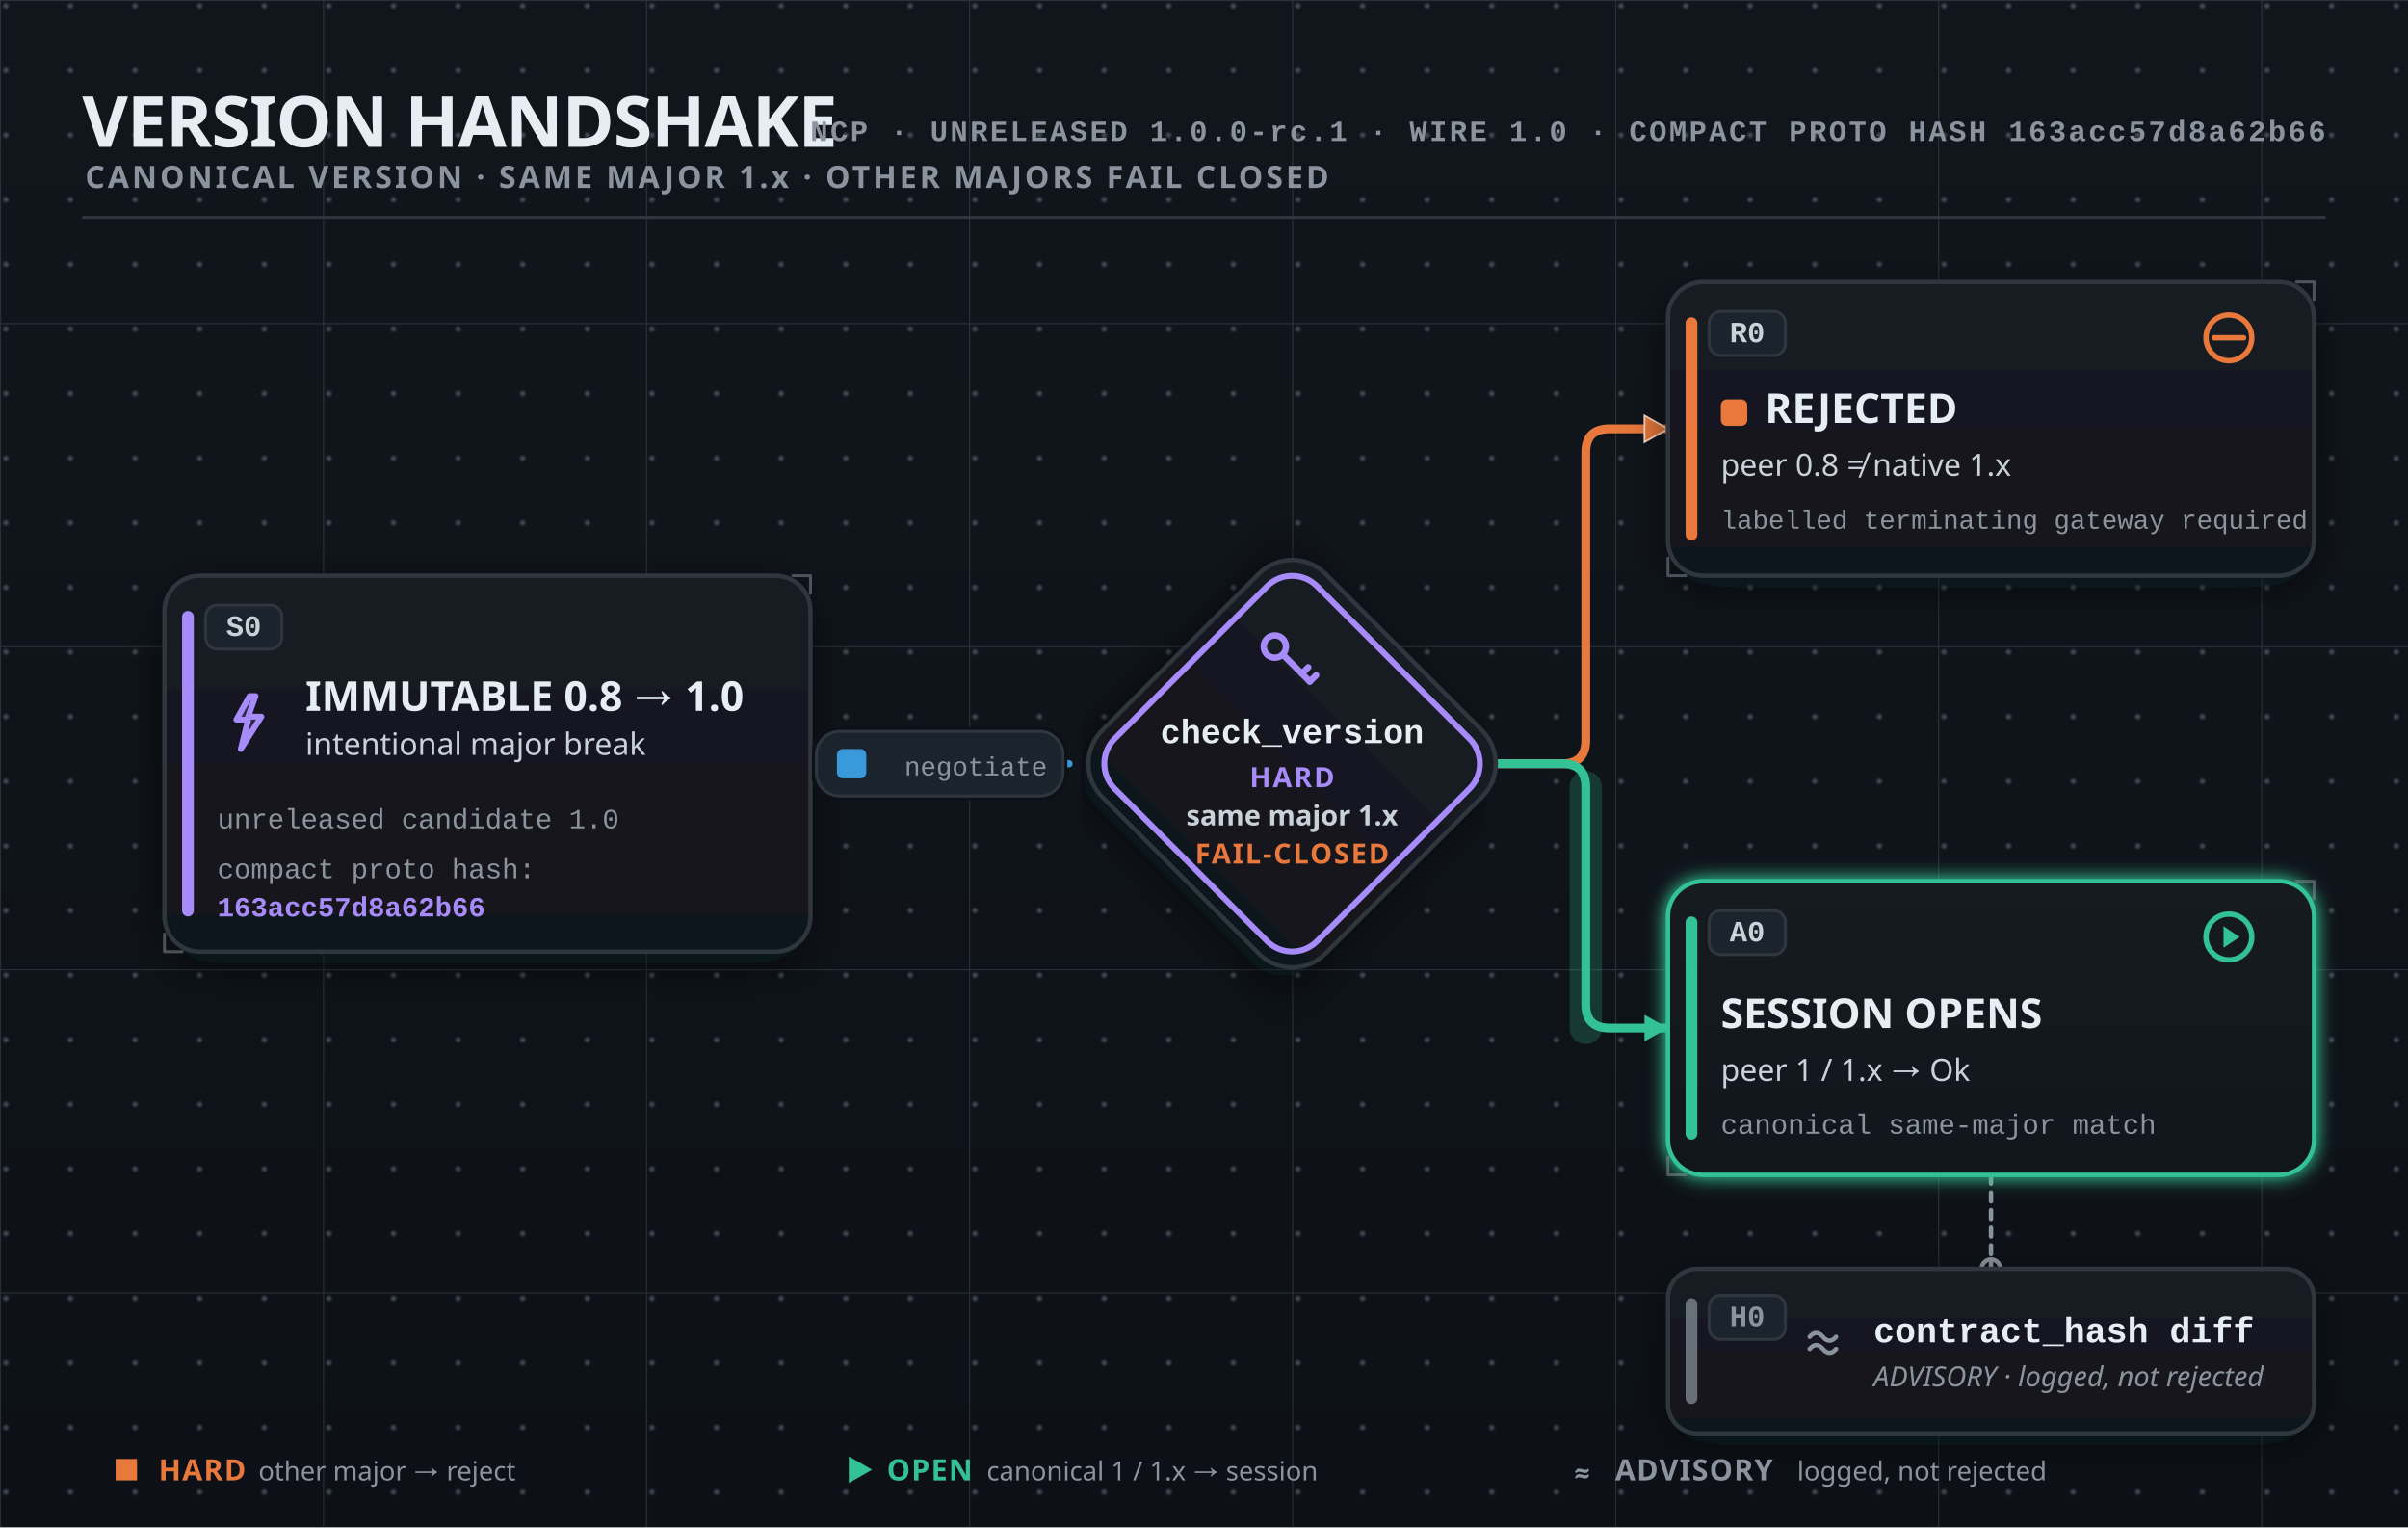
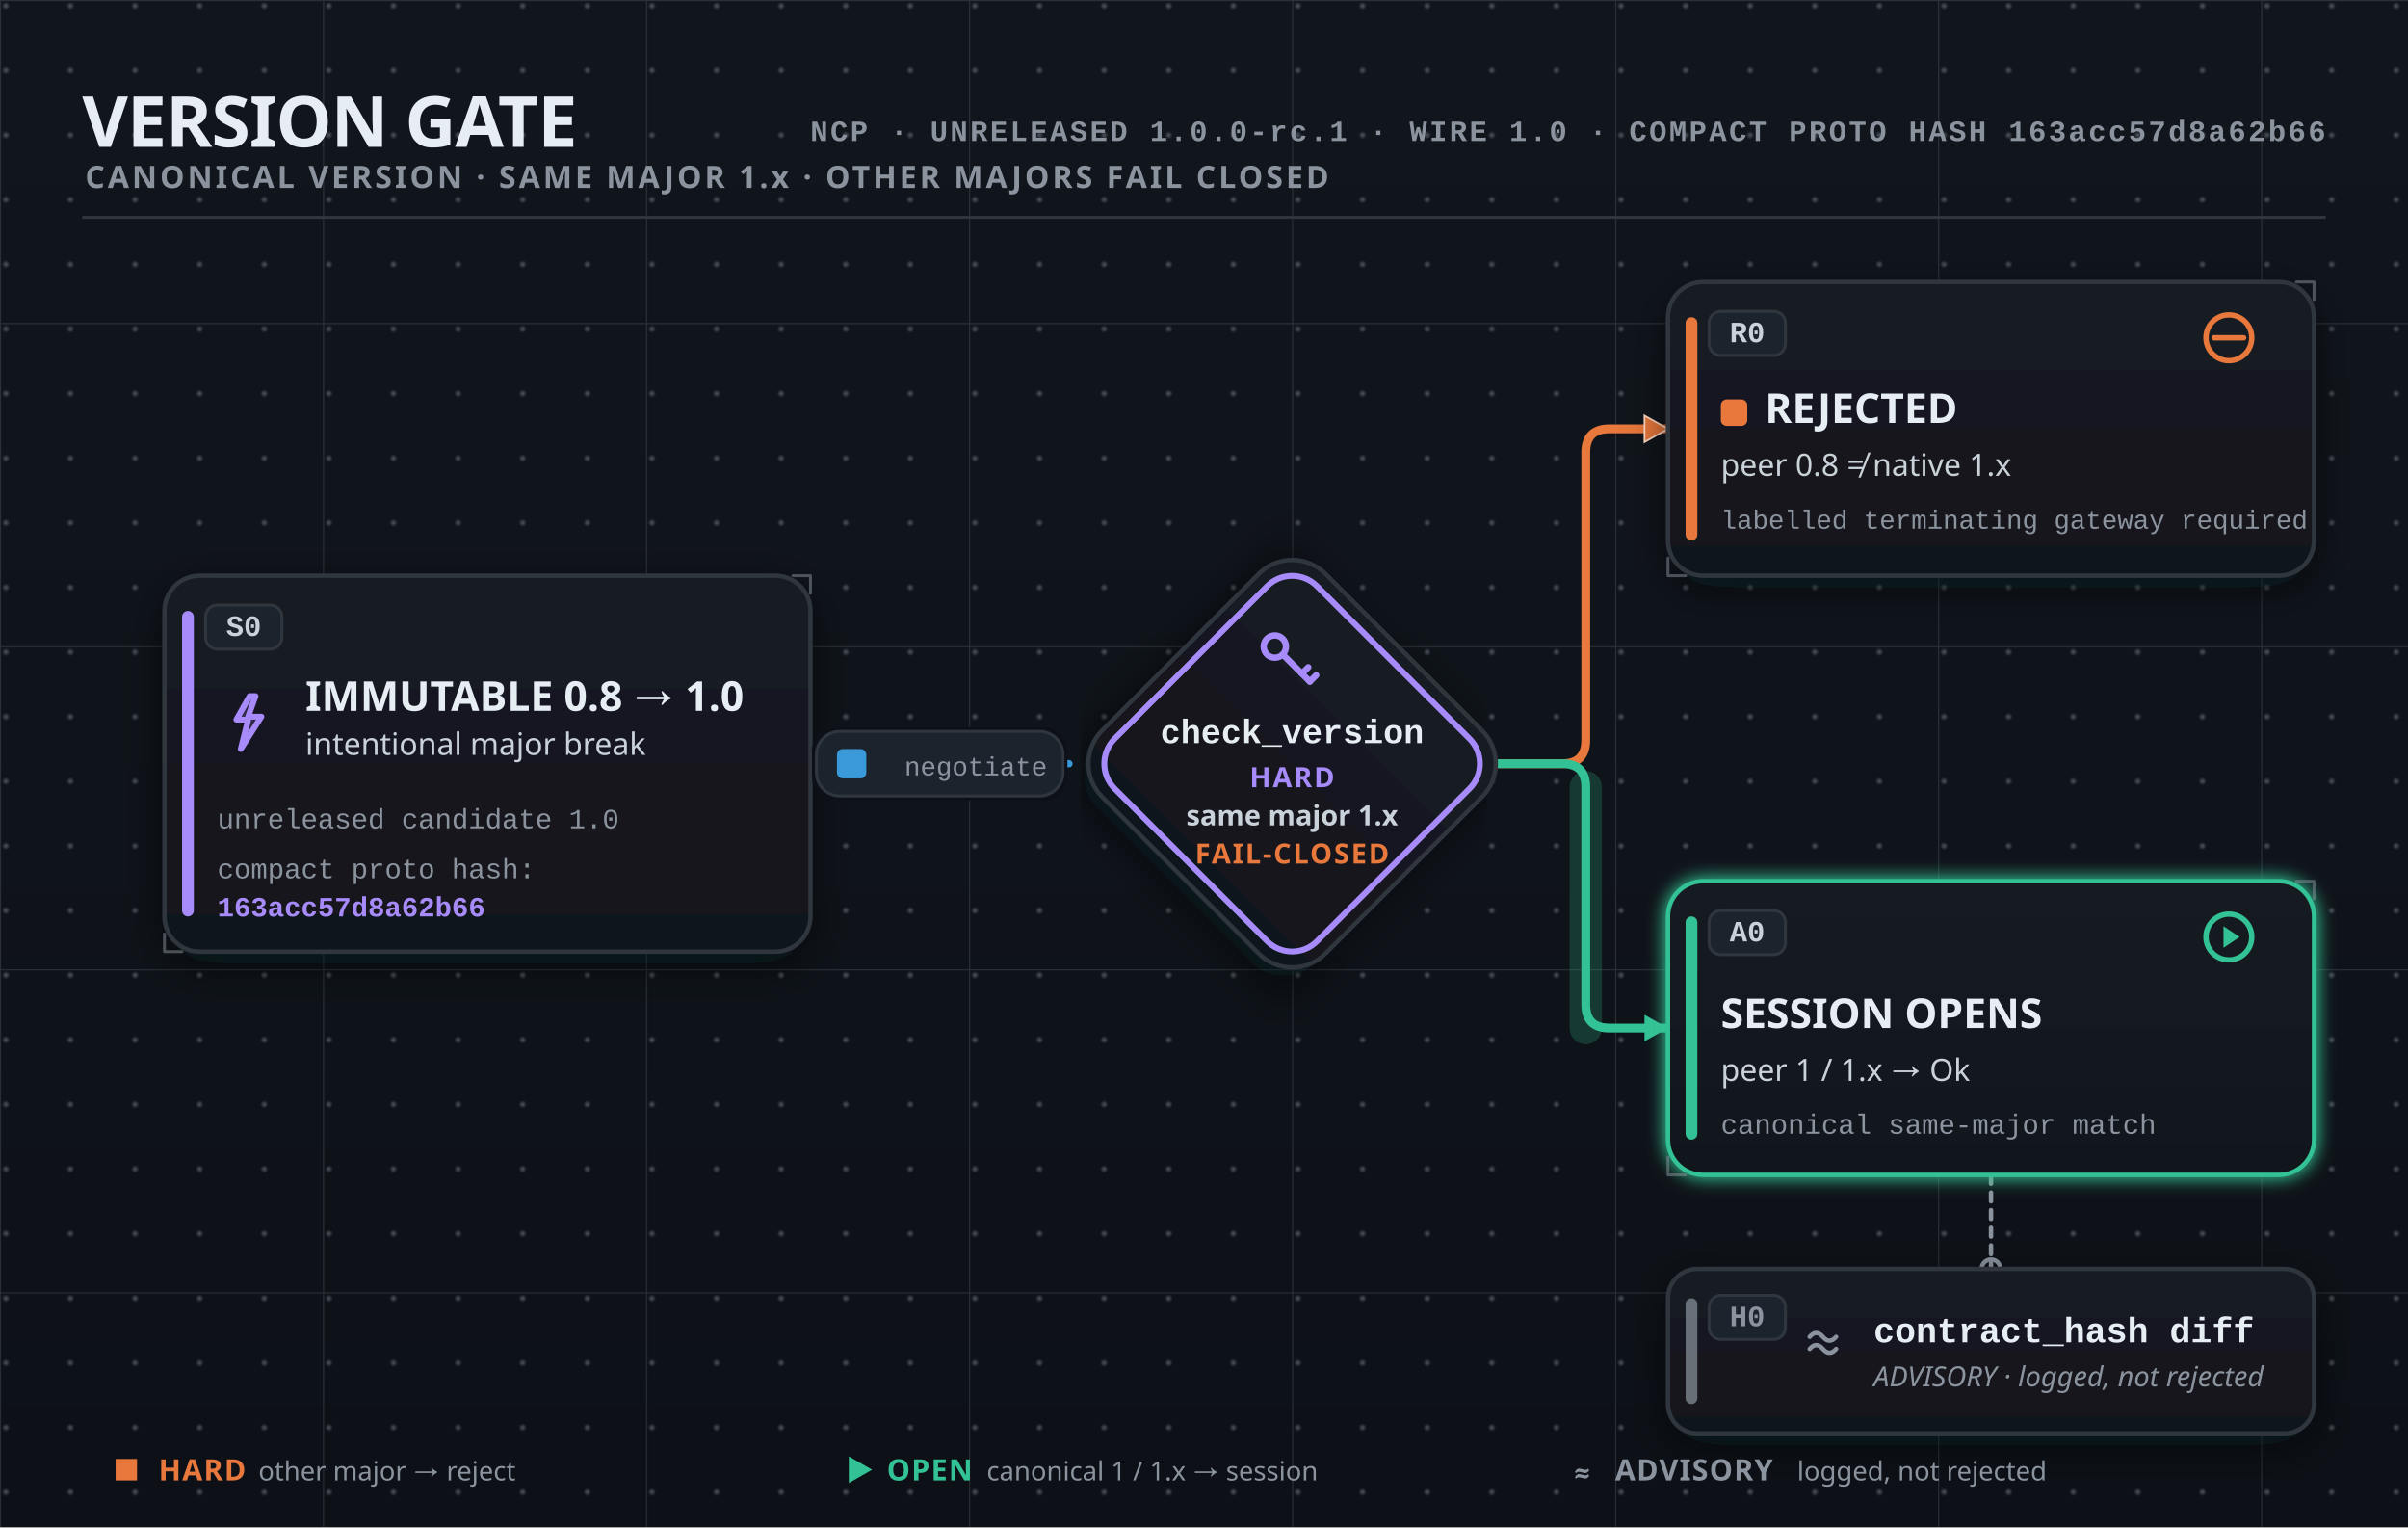
- <svg xmlns="http://www.w3.org/2000/svg" width="820" height="520" viewBox="0 0 820 520" font-family="-apple-system, BlinkMacSystemFont, 'Segoe UI', 'Noto Sans', Helvetica, Arial, sans-serif" role="img">
+ <svg xmlns="http://www.w3.org/2000/svg" width="820" height="520" viewBox="0 0 820 520" font-family="-apple-system, BlinkMacSystemFont, 'Segoe UI', 'Noto Sans', Helvetica, Arial, sans-serif" role="img" aria-labelledby="ncp-versioning-title ncp-versioning-desc">
  <defs>
    <linearGradient id="pageBg" x1="0" y1="0" x2="0" y2="1">
      <stop offset="0" stop-color="#11161d" />
      <stop offset="1" stop-color="#0d1117" />
    </linearGradient>
    <linearGradient id="surface" x1="0" y1="0" x2="0" y2="1">
      <stop offset="0" stop-color="#161b22" />
      <stop offset="1" stop-color="#11161d" />
    </linearGradient>
    <linearGradient id="busAction" x1="0" y1="0" x2="1" y2="0">
      <stop offset="0" stop-color="#e8783c" stop-opacity="0.85" />
      <stop offset="0.5" stop-color="#ff8a4c" stop-opacity="1" />
      <stop offset="1" stop-color="#e8783c" stop-opacity="0.85" />
    </linearGradient>
    <linearGradient id="contractHero" x1="0" y1="0" x2="1" y2="1">
      <stop offset="0" stop-color="#a78bfa" />
      <stop offset="1" stop-color="#7c3aed" />
    </linearGradient>
    <radialGradient id="gridDot" cx="0.5" cy="0.5" r="0.5">
      <stop offset="0" stop-color="#8b949e" stop-opacity="0.5" />
      <stop offset="1" stop-color="#8b949e" stop-opacity="0" />
    </radialGradient>
    <pattern id="grid" width="22" height="22" patternUnits="userSpaceOnUse">
      <circle cx="2" cy="2" r="1.4" fill="url(#gridDot)" />
    </pattern>
    <pattern id="gridMajor" width="110" height="110" patternUnits="userSpaceOnUse">
      <path d="M110 0H0V110" fill="none" stroke="#8b949e" stroke-width="0.75" stroke-opacity="0.22" />
    </pattern>
    <filter id="soft" x="-40%" y="-40%" width="180%" height="180%" color-interpolation-filters="sRGB">
      <feDropShadow dx="0" dy="4" stdDeviation="7" flood-color="#05070b" flood-opacity="0.6" />
    </filter>
    <filter id="halo" x="-60%" y="-60%" width="220%" height="220%" color-interpolation-filters="sRGB">
      <feGaussianBlur stdDeviation="3" />
    </filter>
    <filter id="glow" x="-90%" y="-90%" width="280%" height="280%" color-interpolation-filters="sRGB">
      <feGaussianBlur in="SourceGraphic" stdDeviation="3.4" result="b" />
      <feFlood flood-color="#ff8a4c" flood-opacity="0.9" />
      <feComposite in2="b" operator="in" result="g" />
      <feMerge>
        <feMergeNode in="g" />
        <feMergeNode in="g" />
        <feMergeNode in="SourceGraphic" />
      </feMerge>
    </filter>
    <marker id="arrowAction" markerUnits="userSpaceOnUse" markerWidth="12" markerHeight="12" refX="9" refY="5.5" orient="auto">
      <path d="M1,1 L9,5.5 L1,10 Z" fill="#e8783c" />
    </marker>
    <marker id="arrowControl" markerUnits="userSpaceOnUse" markerWidth="12" markerHeight="12" refX="9" refY="5.5" orient="auto">
      <path d="M1,1 L9,5.5 L1,10 Z" fill="#3a9ad9" />
    </marker>
    <marker id="replyControl" markerUnits="userSpaceOnUse" markerWidth="12" markerHeight="12" refX="9" refY="5.5" orient="auto">
      <path d="M2,1.5 L9,5.5 L2,9.5" fill="none" stroke="#3a9ad9" stroke-width="1.7" stroke-linecap="round" stroke-linejoin="round" />
    </marker>
    <marker id="arrowPercep" markerUnits="userSpaceOnUse" markerWidth="12" markerHeight="12" refX="9" refY="5.5" orient="auto">
      <path d="M1,1 L9,5.5 L1,10 Z" fill="#56b4e9" />
    </marker>
    <marker id="tapObserve" markerUnits="userSpaceOnUse" markerWidth="10" markerHeight="10" refX="5" refY="5" orient="auto">
      <circle cx="5" cy="5" r="3.2" fill="none" stroke="#8b949e" stroke-width="1.5" />
    </marker>
    <marker id="arrowContract" markerUnits="userSpaceOnUse" markerWidth="12" markerHeight="12" refX="9" refY="5.5" orient="auto">
      <path d="M1,1 L9,5.5 L1,10 Z" fill="#a78bfa" />
    </marker>
    <marker id="submoduleArrow" markerUnits="userSpaceOnUse" markerWidth="12" markerHeight="12" refX="9" refY="5.5" orient="auto">
      <path d="M2,1.5 L9,5.5 L2,9.5" fill="none" stroke="#8b949e" stroke-width="1.7" stroke-linecap="round" stroke-linejoin="round" />
    </marker>
    <marker id="arrowActive" markerUnits="userSpaceOnUse" markerWidth="12" markerHeight="12" refX="9" refY="5.5" orient="auto">
      <path d="M1,1 L9,5.5 L1,10 Z" fill="#33c295" />
    </marker>
    <marker id="arrowEstop" markerUnits="userSpaceOnUse" markerWidth="12" markerHeight="12" refX="9" refY="5.5" orient="auto">
      <path d="M1,1 L9,5.5 L1,10 Z" fill="#e8783c" stroke="#ffd9c2" stroke-width="0.6" />
    </marker>
    <marker id="arrowHold" markerUnits="userSpaceOnUse" markerWidth="12" markerHeight="12" refX="9" refY="5.5" orient="auto">
      <path d="M1,1 L9,5.5 L1,10 Z" fill="#f0b429" />
    </marker>
    <marker id="arrowMut" markerUnits="userSpaceOnUse" markerWidth="12" markerHeight="12" refX="9" refY="5.5" orient="auto">
      <path d="M1,1 L9,5.5 L1,10 Z" fill="#8b949e" />
    </marker>
    <marker id="arrowConfig" markerUnits="userSpaceOnUse" markerWidth="12" markerHeight="12" refX="9" refY="5.5" orient="auto">
      <path d="M1,1 L9,5.5 L1,10 Z" fill="#e08cbf" />
    </marker>
    <filter id="glowContract" x="-90%" y="-90%" width="280%" height="280%" color-interpolation-filters="sRGB">
      <feGaussianBlur in="SourceGraphic" stdDeviation="3.4" result="b" />
      <feFlood flood-color="#a78bfa" flood-opacity="0.9" />
      <feComposite in2="b" operator="in" result="g" />
      <feMerge>
        <feMergeNode in="g" />
        <feMergeNode in="g" />
        <feMergeNode in="SourceGraphic" />
      </feMerge>
    </filter>
    <filter id="glowActive" x="-90%" y="-90%" width="280%" height="280%" color-interpolation-filters="sRGB">
      <feGaussianBlur in="SourceGraphic" stdDeviation="3.4" result="b" />
      <feFlood flood-color="#33c295" flood-opacity="0.9" />
      <feComposite in2="b" operator="in" result="g" />
      <feMerge>
        <feMergeNode in="g" />
        <feMergeNode in="g" />
        <feMergeNode in="SourceGraphic" />
      </feMerge>
    </filter>
  </defs>
  <rect x="0" y="0" width="820" height="520" rx="0" fill="url(#pageBg)" />
  <rect x="0" y="0" width="820" height="520" rx="0" fill="url(#gridMajor)" />
  <rect x="0" y="0" width="820" height="520" rx="0" fill="url(#grid)" />
-   <text x="28" y="50" font-family="-apple-system, BlinkMacSystemFont, 'Segoe UI', 'Noto Sans', Helvetica, Arial, sans-serif" font-size="24" font-weight="800" font-style="normal" fill="#e6edf3" text-anchor="start" letter-spacing="-0.3" text-rendering="geometricPrecision">VERSION HANDSHAKE</text>
+   <text x="28" y="50" font-family="-apple-system, BlinkMacSystemFont, 'Segoe UI', 'Noto Sans', Helvetica, Arial, sans-serif" font-size="24" font-weight="800" font-style="normal" fill="#e6edf3" text-anchor="start" letter-spacing="-0.3" text-rendering="geometricPrecision">VERSION GATE</text>
  <text x="29" y="64" font-family="-apple-system, BlinkMacSystemFont, 'Segoe UI', 'Noto Sans', Helvetica, Arial, sans-serif" font-size="10.5" font-weight="600" font-style="normal" fill="#8b949e" text-anchor="start" letter-spacing="1.0" text-rendering="geometricPrecision">CANONICAL VERSION  ·  SAME MAJOR 1.x  ·  OTHER MAJORS FAIL CLOSED</text>
  <line x1="28" y1="74" x2="792" y2="74" stroke="#30363d" stroke-width="1" stroke-linecap="butt" />
  <text x="792" y="48" font-family="ui-monospace, SFMono-Regular, 'SF Mono', Menlo, Consolas, 'Liberation Mono', monospace" font-size="10" font-weight="600" font-style="normal" fill="#8b949e" text-anchor="end" letter-spacing="0.8" text-rendering="geometricPrecision">NCP · UNRELEASED 1.0.0-rc.1 · WIRE 1.0 · COMPACT PROTO HASH 163acc57d8a62b66</text>
  <path d="M276,260 L364,260" fill="none" stroke="#3a9ad9" stroke-width="2.5" stroke-linecap="round" stroke-linejoin="round" marker-end="url(#arrowControl)" />
  <line x1="300" y1="256" x2="300" y2="264" stroke="#3a9ad9" stroke-width="1" stroke-linecap="round" stroke-opacity="0.7" />
  <line x1="324" y1="256" x2="324" y2="264" stroke="#3a9ad9" stroke-width="1" stroke-linecap="round" stroke-opacity="0.7" />
  <line x1="348" y1="256" x2="348" y2="264" stroke="#3a9ad9" stroke-width="1" stroke-linecap="round" stroke-opacity="0.7" />
  <path d="M508,260 L532,260 Q540,260 540,252 L540,154 Q540,146 548,146 L568,146" fill="none" stroke="#e8783c" stroke-width="3" stroke-linecap="round" stroke-linejoin="round" marker-end="url(#arrowEstop)" />
  <line x1="540" y1="268" x2="540" y2="350" stroke="#33c295" stroke-width="11" stroke-linecap="round" stroke-opacity="0.22" />
  <path d="M508,260 L532,260 Q540,260 540,268 L540,342 Q540,350 548,350 L568,350" fill="none" stroke="#33c295" stroke-width="3" stroke-linecap="round" stroke-linejoin="round" marker-end="url(#arrowActive)" />
  <path d="M678,400 L678,432" fill="none" stroke="#8b949e" stroke-width="1.5" stroke-linecap="round" stroke-linejoin="round" stroke-dasharray="3 3" marker-end="url(#tapObserve)" />
  <rect x="56" y="196" width="220" height="128" rx="12" fill="url(#surface)" filter="url(#soft)" />
  <rect x="56" y="196" width="220" height="128" rx="12" fill="none" stroke="#30363d" stroke-width="1.5" />
  <rect x="62" y="208" width="4" height="104" rx="2" fill="#a78bfa" />
  <path d="M270,196 L276,196 L276,202" fill="none" stroke="#8b949e" stroke-width="1" stroke-linecap="round" stroke-linejoin="round" stroke-opacity="0.5" />
  <path d="M56,318 L56,324 L62,324" fill="none" stroke="#8b949e" stroke-width="1" stroke-linecap="round" stroke-linejoin="round" stroke-opacity="0.5" />
  <rect x="70" y="206" width="26" height="15" rx="4" fill="#1b232c" stroke="#30363d" stroke-width="1" />
  <text x="83" y="216.5" font-family="ui-monospace, SFMono-Regular, 'SF Mono', Menlo, Consolas, 'Liberation Mono', monospace" font-size="10" font-weight="700" font-style="normal" fill="#c9d1d9" text-anchor="middle" text-rendering="geometricPrecision">S0</text>
  <g transform="translate(72,234) scale(1)" fill="none" stroke="#a78bfa" stroke-width="2" stroke-linecap="round" stroke-linejoin="round">
    <path d="M13 3 L8.5 11 H12.5 L10 21 L17 10 H12.5 L15 3 Z" fill="#a78bfa" fill-opacity="0.18" />
  </g>
  <text x="104" y="242" font-family="-apple-system, BlinkMacSystemFont, 'Segoe UI', 'Noto Sans', Helvetica, Arial, sans-serif" font-size="14" font-weight="700" font-style="normal" fill="#e6edf3" text-anchor="start" text-rendering="geometricPrecision">IMMUTABLE 0.8 → 1.0</text>
  <text x="104" y="257" font-family="-apple-system, BlinkMacSystemFont, 'Segoe UI', 'Noto Sans', Helvetica, Arial, sans-serif" font-size="10.5" font-weight="500" font-style="normal" fill="#c9d1d9" text-anchor="start" text-rendering="geometricPrecision">intentional major break</text>
  <text x="74" y="282" font-family="ui-monospace, SFMono-Regular, 'SF Mono', Menlo, Consolas, 'Liberation Mono', monospace" font-size="9.5" font-weight="500" font-style="normal" fill="#8b949e" text-anchor="start" text-rendering="geometricPrecision">unreleased candidate 1.0</text>
  <text x="74" y="299" font-family="ui-monospace, SFMono-Regular, 'SF Mono', Menlo, Consolas, 'Liberation Mono', monospace" font-size="9.5" font-weight="500" font-style="normal" fill="#8b949e" text-anchor="start" text-rendering="geometricPrecision">compact proto hash:</text>
  <text x="74" y="312" font-family="ui-monospace, SFMono-Regular, 'SF Mono', Menlo, Consolas, 'Liberation Mono', monospace" font-size="9.5" font-weight="700" font-style="normal" fill="#a78bfa" text-anchor="start" text-rendering="geometricPrecision">163acc57d8a62b66</text>
  <g transform="rotate(45 440 260)">
    <rect x="386.268" y="206.268" width="107.464" height="107.464" rx="16" fill="url(#surface)" filter="url(#soft)" />
    <rect x="386.268" y="206.268" width="107.464" height="107.464" rx="16" fill="none" stroke="#30363d" stroke-width="1.5" />
    <rect x="391.268" y="211.268" width="97.464" height="97.464" rx="12" fill="none" stroke="#a78bfa" stroke-width="2" fill-opacity="0.85" />
  </g>
  <g transform="translate(426,212) scale(1.0833)" fill="none" stroke="#a78bfa" stroke-width="2" stroke-linecap="round" stroke-linejoin="round">
    <circle cx="7.5" cy="7.5" r="3.5" />
    <path d="M10 10l8.5 8.5" />
    <path d="M16 16l2-2M18.5 18.5l2-2" />
  </g>
  <text x="440" y="253" font-family="ui-monospace, SFMono-Regular, 'SF Mono', Menlo, Consolas, 'Liberation Mono', monospace" font-size="11.5" font-weight="700" font-style="normal" fill="#e6edf3" text-anchor="middle" text-rendering="geometricPrecision">check_version</text>
  <text x="440" y="268" font-family="-apple-system, BlinkMacSystemFont, 'Segoe UI', 'Noto Sans', Helvetica, Arial, sans-serif" font-size="9.5" font-weight="700" font-style="normal" fill="#a78bfa" text-anchor="middle" letter-spacing="0.6" text-rendering="geometricPrecision">HARD</text>
  <text x="440" y="281" font-family="-apple-system, BlinkMacSystemFont, 'Segoe UI', 'Noto Sans', Helvetica, Arial, sans-serif" font-size="9.5" font-weight="600" font-style="normal" fill="#c9d1d9" text-anchor="middle" text-rendering="geometricPrecision">same major 1.x</text>
  <text x="440" y="294" font-family="-apple-system, BlinkMacSystemFont, 'Segoe UI', 'Noto Sans', Helvetica, Arial, sans-serif" font-size="9.5" font-weight="700" font-style="normal" fill="#e8783c" text-anchor="middle" letter-spacing="0.6" text-rendering="geometricPrecision">FAIL-CLOSED</text>
  <rect x="568" y="96" width="220" height="100" rx="12" fill="url(#surface)" filter="url(#soft)" />
  <rect x="568" y="96" width="220" height="100" rx="12" fill="none" stroke="#30363d" stroke-width="1.5" />
  <rect x="574" y="108" width="4" height="76" rx="2" fill="#e8783c" />
  <path d="M782,96 L788,96 L788,102" fill="none" stroke="#8b949e" stroke-width="1" stroke-linecap="round" stroke-linejoin="round" stroke-opacity="0.5" />
  <path d="M568,190 L568,196 L574,196" fill="none" stroke="#8b949e" stroke-width="1" stroke-linecap="round" stroke-linejoin="round" stroke-opacity="0.5" />
  <rect x="582" y="106" width="26" height="15" rx="4" fill="#1b232c" stroke="#30363d" stroke-width="1" />
  <text x="595" y="116.5" font-family="ui-monospace, SFMono-Regular, 'SF Mono', Menlo, Consolas, 'Liberation Mono', monospace" font-size="10" font-weight="700" font-style="normal" fill="#c9d1d9" text-anchor="middle" text-rendering="geometricPrecision">R0</text>
  <g transform="translate(748,104) scale(0.9167)" fill="none" stroke="#e8783c" stroke-width="2" stroke-linecap="round" stroke-linejoin="round">
    <circle cx="12" cy="12" r="8.5" />
    <path d="M6.5 12 H17.5" />
  </g>
  <rect x="586" y="136" width="9" height="9" rx="2" fill="#e8783c" />
  <text x="601" y="144" font-family="-apple-system, BlinkMacSystemFont, 'Segoe UI', 'Noto Sans', Helvetica, Arial, sans-serif" font-size="14" font-weight="700" font-style="normal" fill="#e6edf3" text-anchor="start" text-rendering="geometricPrecision">REJECTED</text>
  <text x="586" y="162" font-family="-apple-system, BlinkMacSystemFont, 'Segoe UI', 'Noto Sans', Helvetica, Arial, sans-serif" font-size="10.5" font-weight="500" font-style="normal" fill="#c9d1d9" text-anchor="start" text-rendering="geometricPrecision">peer 0.8 ≠ native 1.x</text>
  <text x="586" y="180" font-family="ui-monospace, SFMono-Regular, 'SF Mono', Menlo, Consolas, 'Liberation Mono', monospace" font-size="9" font-weight="500" font-style="normal" fill="#8b949e" text-anchor="start" text-rendering="geometricPrecision">labelled terminating gateway required</text>
  <rect x="568" y="300" width="220" height="100" rx="12" fill="url(#surface)" filter="url(#glowActive)" />
  <rect x="568" y="300" width="220" height="100" rx="12" fill="none" stroke="#33c295" stroke-width="1.5" />
  <rect x="574" y="312" width="4" height="76" rx="2" fill="#33c295" />
  <path d="M782,300 L788,300 L788,306" fill="none" stroke="#8b949e" stroke-width="1" stroke-linecap="round" stroke-linejoin="round" stroke-opacity="0.5" />
  <path d="M568,394 L568,400 L574,400" fill="none" stroke="#8b949e" stroke-width="1" stroke-linecap="round" stroke-linejoin="round" stroke-opacity="0.5" />
  <rect x="582" y="310" width="26" height="15" rx="4" fill="#1b232c" stroke="#30363d" stroke-width="1" />
  <text x="595" y="320.5" font-family="ui-monospace, SFMono-Regular, 'SF Mono', Menlo, Consolas, 'Liberation Mono', monospace" font-size="10" font-weight="700" font-style="normal" fill="#c9d1d9" text-anchor="middle" text-rendering="geometricPrecision">A0</text>
  <g transform="translate(748,308) scale(0.9167)" fill="none" stroke="#33c295" stroke-width="2" stroke-linecap="round" stroke-linejoin="round">
    <circle cx="12" cy="12" r="8.5" />
    <path d="M10 8 L16 12 L10 16 Z" fill="#33c295" stroke="none" />
  </g>
  <text x="586" y="350" font-family="-apple-system, BlinkMacSystemFont, 'Segoe UI', 'Noto Sans', Helvetica, Arial, sans-serif" font-size="14" font-weight="700" font-style="normal" fill="#e6edf3" text-anchor="start" text-rendering="geometricPrecision">SESSION OPENS</text>
  <text x="586" y="368" font-family="-apple-system, BlinkMacSystemFont, 'Segoe UI', 'Noto Sans', Helvetica, Arial, sans-serif" font-size="10.5" font-weight="500" font-style="normal" fill="#c9d1d9" text-anchor="start" text-rendering="geometricPrecision">peer 1 / 1.x → Ok</text>
  <text x="586" y="386" font-family="ui-monospace, SFMono-Regular, 'SF Mono', Menlo, Consolas, 'Liberation Mono', monospace" font-size="9.5" font-weight="500" font-style="normal" fill="#8b949e" text-anchor="start" text-rendering="geometricPrecision">canonical same-major match</text>
  <rect x="568" y="432" width="220" height="56" rx="10" fill="url(#surface)" filter="url(#soft)" />
  <rect x="568" y="432" width="220" height="56" rx="10" fill="none" stroke="#30363d" stroke-width="1.5" />
  <rect x="574" y="442" width="4" height="36" rx="2" fill="#8b949e" fill-opacity="0.7" />
  <rect x="582" y="441" width="26" height="15" rx="4" fill="#1b232c" stroke="#30363d" stroke-width="1" />
  <text x="595" y="451.5" font-family="ui-monospace, SFMono-Regular, 'SF Mono', Menlo, Consolas, 'Liberation Mono', monospace" font-size="10" font-weight="700" font-style="normal" fill="#8b949e" text-anchor="middle" text-rendering="geometricPrecision">H0</text>
  <g transform="translate(614,448) scale(0.75)" fill="none" stroke="#8b949e" stroke-width="2" stroke-linecap="round" stroke-linejoin="round">
    <path d="M3 9.5q3 -3.5 6 0t6 0" />
    <path d="M3 15q3 -3.5 6 0t6 0" />
  </g>
  <text x="638" y="457" font-family="ui-monospace, SFMono-Regular, 'SF Mono', Menlo, Consolas, 'Liberation Mono', monospace" font-size="12" font-weight="600" font-style="normal" fill="#e6edf3" text-anchor="start" text-rendering="geometricPrecision">contract_hash diff</text>
  <text x="638" y="472" font-family="-apple-system, BlinkMacSystemFont, 'Segoe UI', 'Noto Sans', Helvetica, Arial, sans-serif" font-size="9.5" font-weight="500" font-style="italic" fill="#8b949e" text-anchor="start" text-rendering="geometricPrecision">ADVISORY · logged, not rejected</text>
  <rect x="276.5" y="247.5" width="87" height="25" rx="8" fill="#0d1117" />
  <rect x="278.0" y="249.0" width="84" height="22" rx="8" fill="#1b232c" stroke="#30363d" stroke-width="1" />
  <rect x="285.0" y="255.0" width="10" height="10" rx="2" fill="#3a9ad9" />
  <text x="300.0" y="264.0" font-family="-apple-system, BlinkMacSystemFont, 'Segoe UI', 'Noto Sans', Helvetica, Arial, sans-serif" font-size="9.5" font-weight="700" font-style="normal" fill="#3a9ad9" text-anchor="start" text-rendering="geometricPrecision" />
  <text x="308.0" y="264.0" font-family="ui-monospace, SFMono-Regular, 'SF Mono', Menlo, Consolas, 'Liberation Mono', monospace" font-size="9" font-weight="500" font-style="normal" fill="#8b949e" text-anchor="start" text-rendering="geometricPrecision">negotiate</text>
  <text x="40" y="504" font-family="-apple-system, BlinkMacSystemFont, 'Segoe UI', 'Noto Sans', Helvetica, Arial, sans-serif" font-size="10" font-weight="700" font-style="normal" fill="#e8783c" text-anchor="start" text-rendering="geometricPrecision">■</text>
  <text x="54" y="504" font-family="-apple-system, BlinkMacSystemFont, 'Segoe UI', 'Noto Sans', Helvetica, Arial, sans-serif" font-size="10" font-weight="700" font-style="normal" fill="#e8783c" text-anchor="start" letter-spacing="0.4" text-rendering="geometricPrecision">HARD</text>
  <text x="88" y="504" font-family="-apple-system, BlinkMacSystemFont, 'Segoe UI', 'Noto Sans', Helvetica, Arial, sans-serif" font-size="9" font-weight="500" font-style="normal" fill="#8b949e" text-anchor="start" text-rendering="geometricPrecision">other major → reject</text>
  <text x="288" y="504" font-family="-apple-system, BlinkMacSystemFont, 'Segoe UI', 'Noto Sans', Helvetica, Arial, sans-serif" font-size="10" font-weight="700" font-style="normal" fill="#33c295" text-anchor="start" text-rendering="geometricPrecision">▶</text>
  <text x="302" y="504" font-family="-apple-system, BlinkMacSystemFont, 'Segoe UI', 'Noto Sans', Helvetica, Arial, sans-serif" font-size="10" font-weight="700" font-style="normal" fill="#33c295" text-anchor="start" letter-spacing="0.4" text-rendering="geometricPrecision">OPEN</text>
  <text x="336" y="504" font-family="-apple-system, BlinkMacSystemFont, 'Segoe UI', 'Noto Sans', Helvetica, Arial, sans-serif" font-size="9" font-weight="500" font-style="normal" fill="#8b949e" text-anchor="start" text-rendering="geometricPrecision">canonical 1 / 1.x → session</text>
  <text x="536" y="504" font-family="-apple-system, BlinkMacSystemFont, 'Segoe UI', 'Noto Sans', Helvetica, Arial, sans-serif" font-size="10" font-weight="700" font-style="normal" fill="#8b949e" text-anchor="start" text-rendering="geometricPrecision">≈</text>
  <text x="550" y="504" font-family="-apple-system, BlinkMacSystemFont, 'Segoe UI', 'Noto Sans', Helvetica, Arial, sans-serif" font-size="10" font-weight="700" font-style="normal" fill="#8b949e" text-anchor="start" letter-spacing="0.4" text-rendering="geometricPrecision">ADVISORY</text>
  <text x="612" y="504" font-family="-apple-system, BlinkMacSystemFont, 'Segoe UI', 'Noto Sans', Helvetica, Arial, sans-serif" font-size="9" font-weight="500" font-style="normal" fill="#8b949e" text-anchor="start" text-rendering="geometricPrecision">logged, not rejected</text>
</svg>
